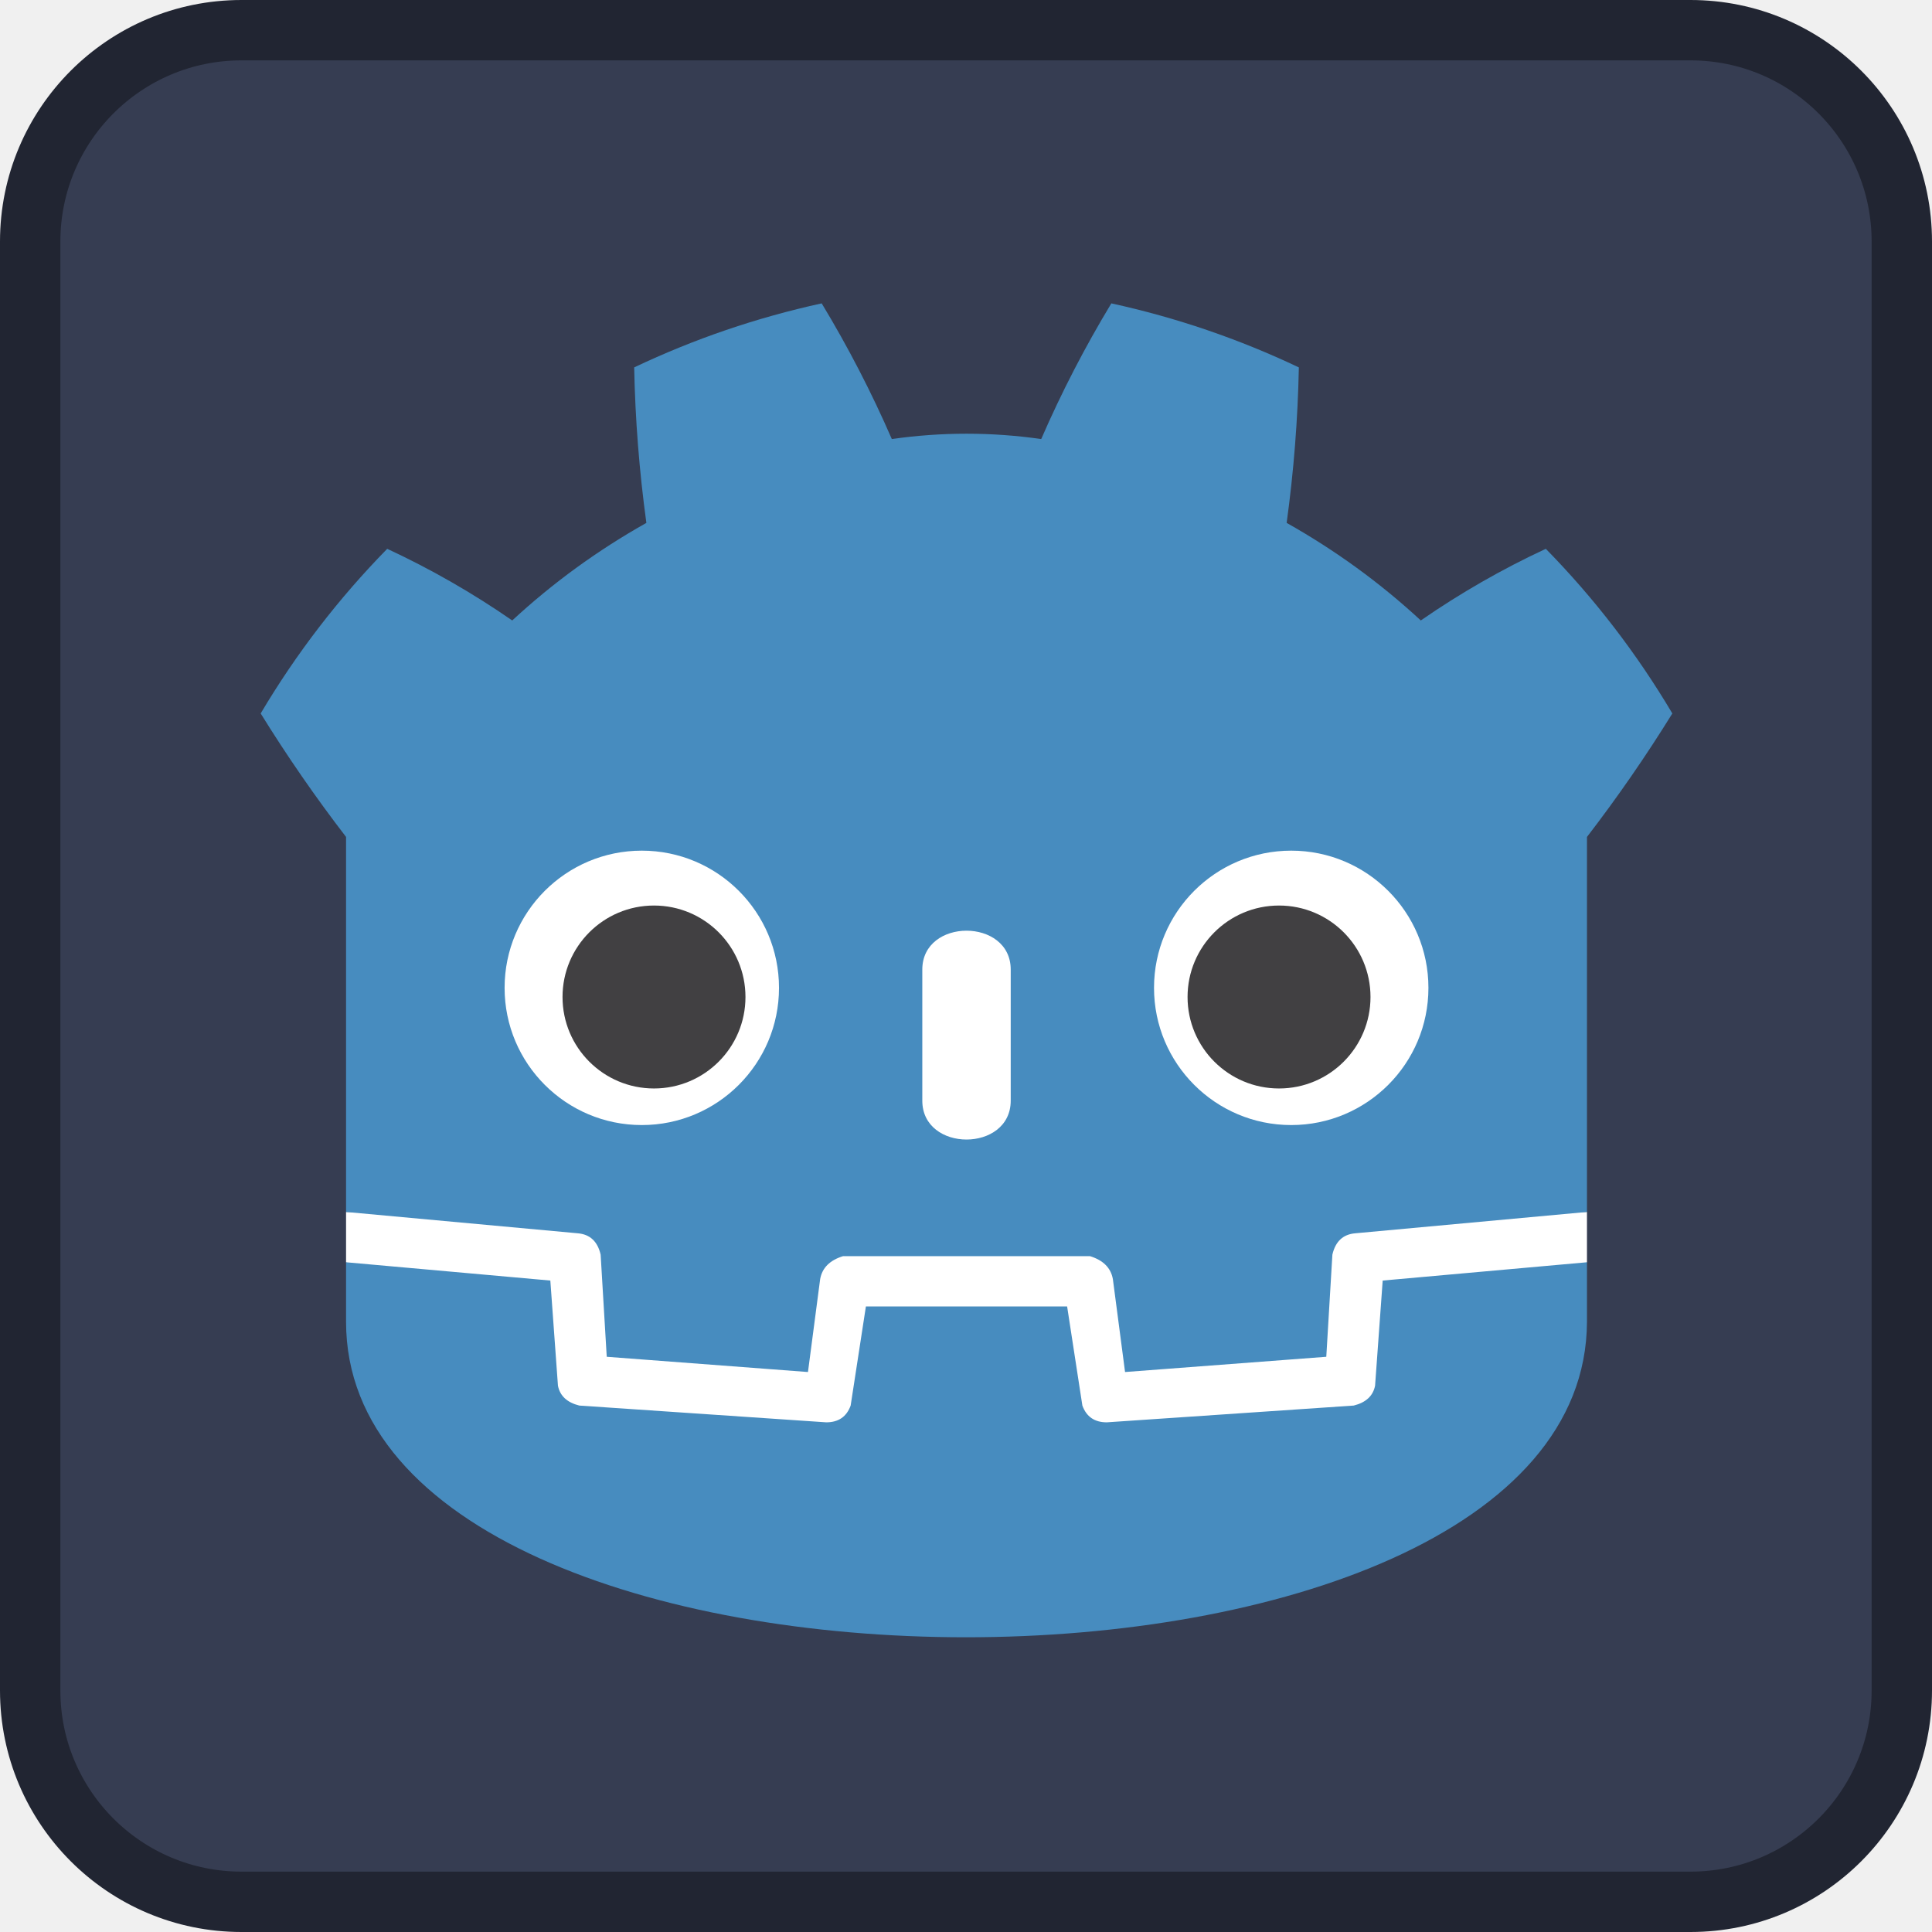
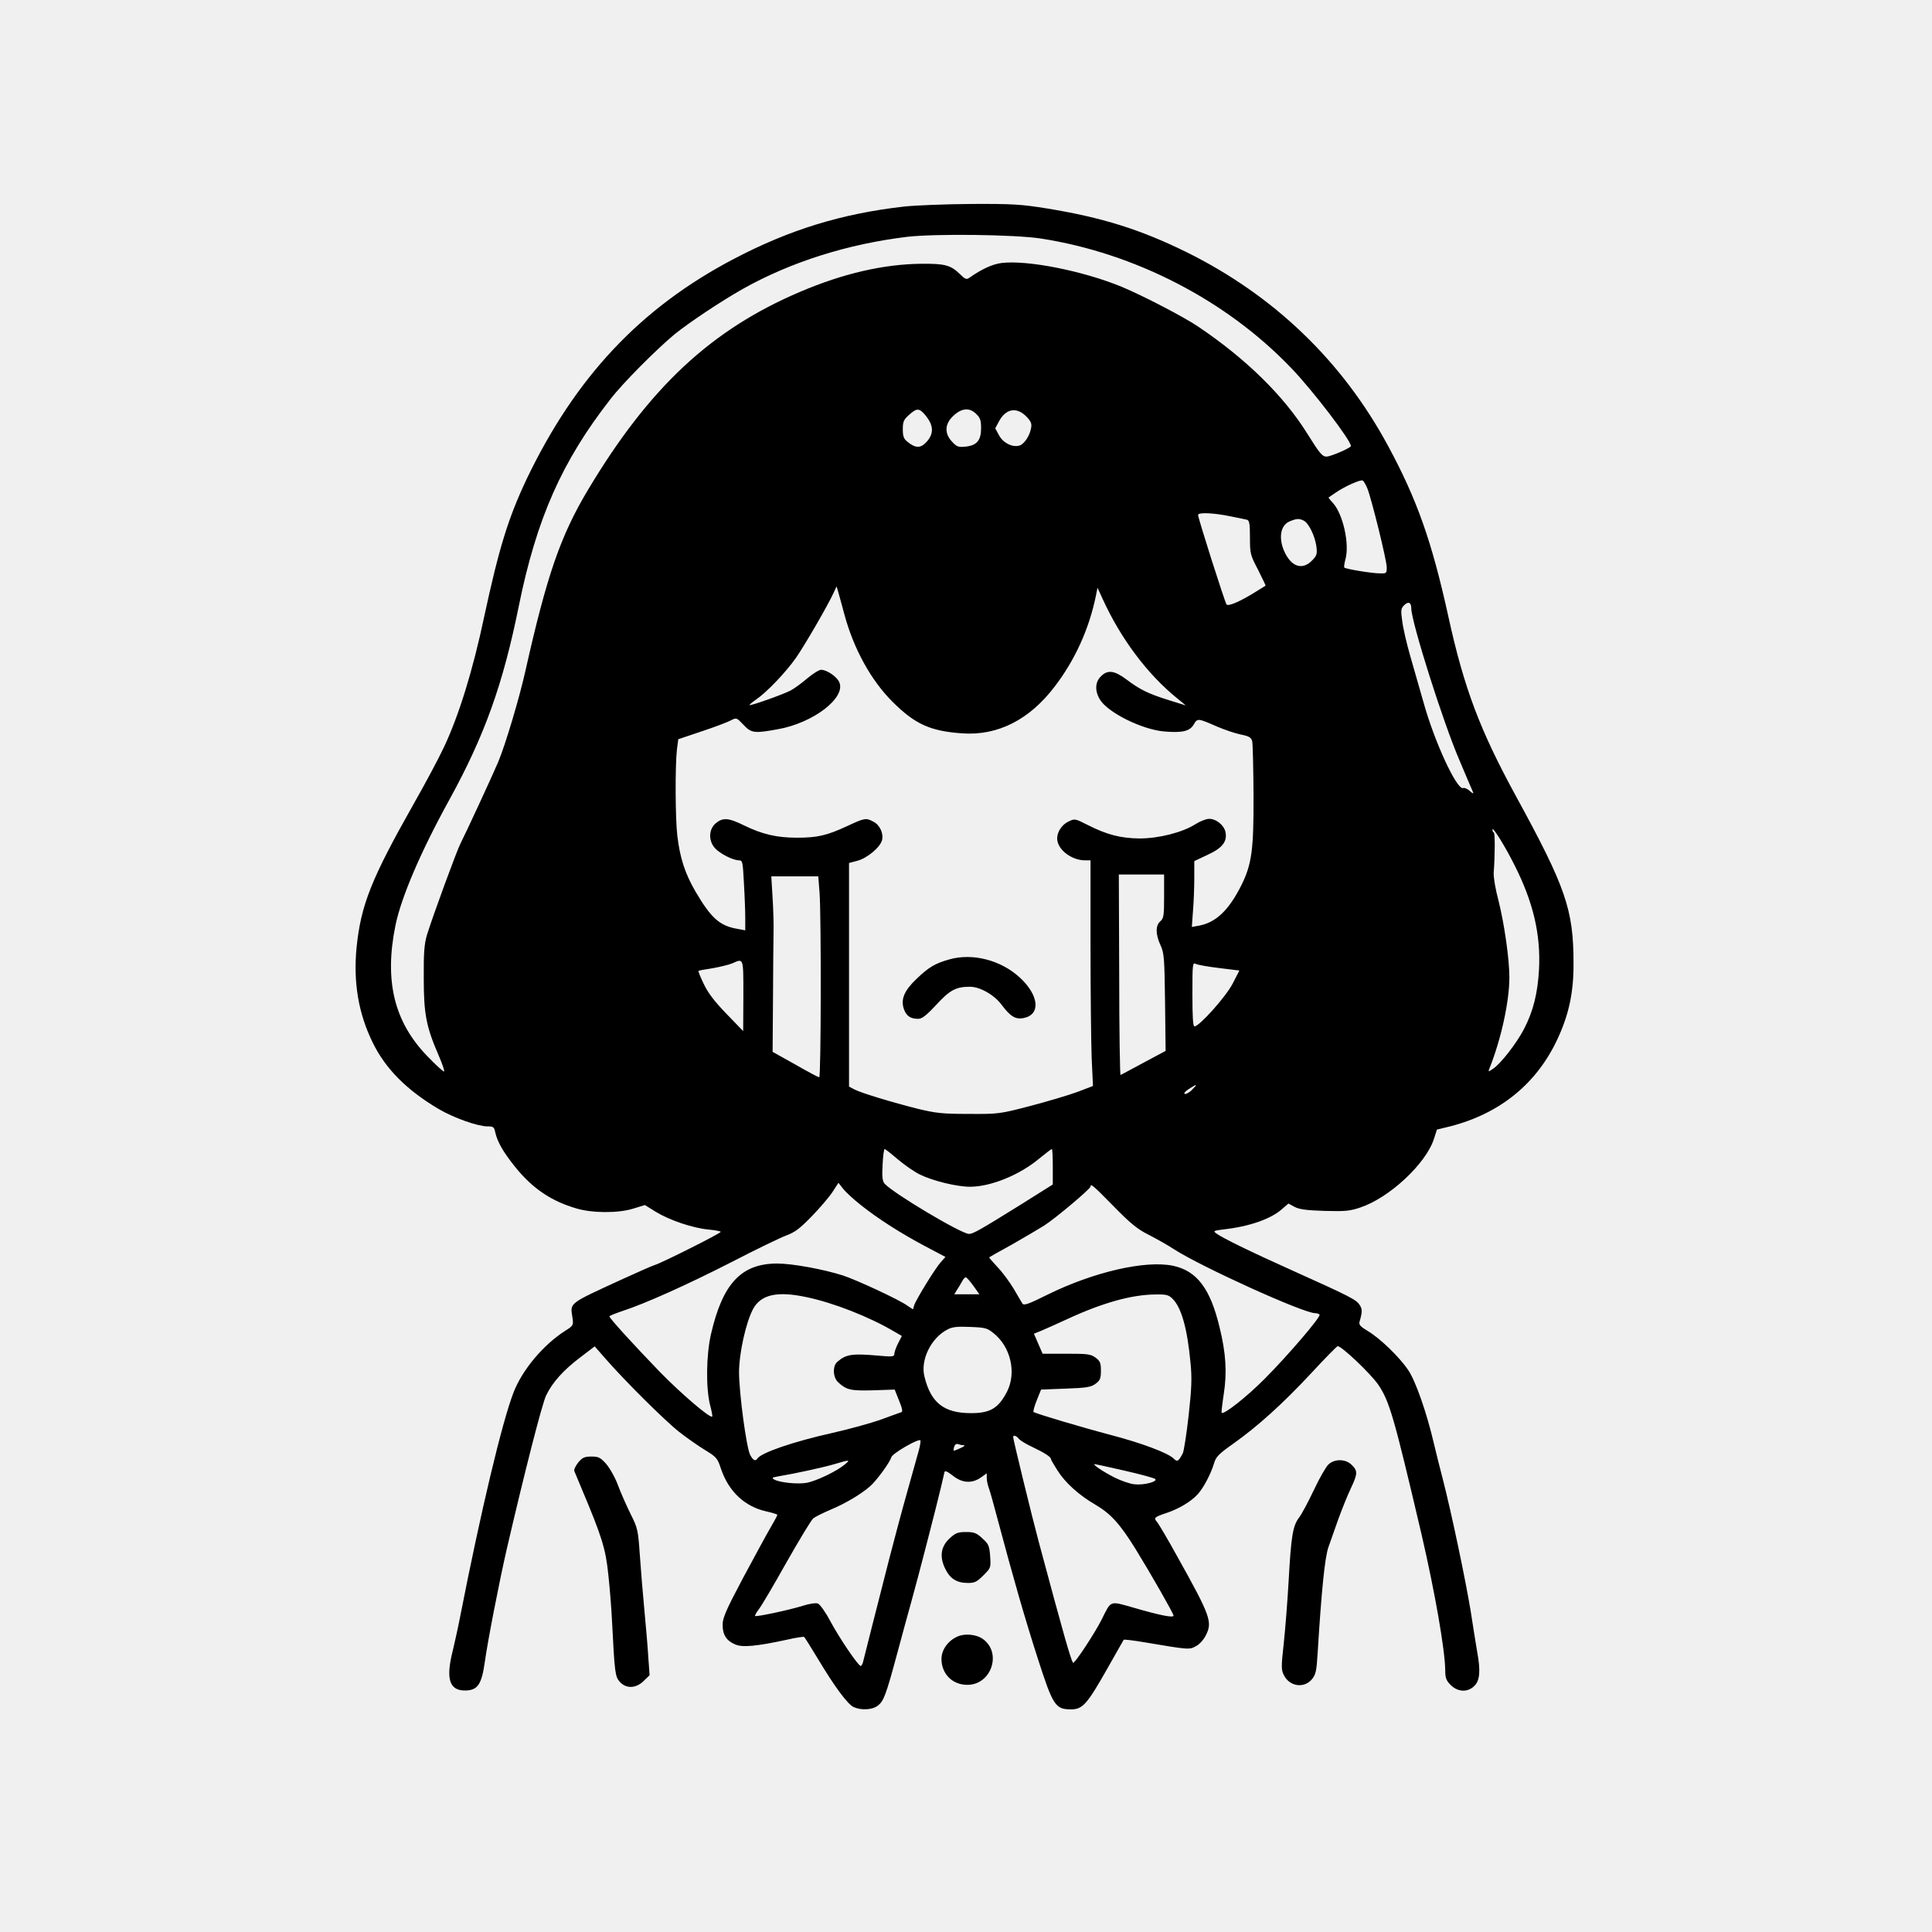
- <svg xmlns="http://www.w3.org/2000/svg" width="128" height="128">
-   <rect width="124" height="124" x="2" y="2" fill="#363d52" stroke="#212532" stroke-width="4" rx="14" />
-   <g fill="#fff" transform="translate(12.322 12.322)scale(.101)">
-     <path d="M105 673v33q407 354 814 0v-33z" />
-     <path fill="#478cbf" d="m105 673 152 14q12 1 15 14l4 67 132 10 8-61q2-11 15-15h162q13 4 15 15l8 61 132-10 4-67q3-13 15-14l152-14V427q30-39 56-81-35-59-83-108-43 20-82 47-40-37-88-64 7-51 8-102-59-28-123-42-26 43-46 89-49-7-98 0-20-46-46-89-64 14-123 42 1 51 8 102-48 27-88 64-39-27-82-47-48 49-83 108 26 42 56 81zm0 33v39c0 276 813 276 814 0v-39l-134 12-5 69q-2 10-14 13l-162 11q-12 0-16-11l-10-65H446l-10 65q-4 11-16 11l-162-11q-12-3-14-13l-5-69z" />
-     <path d="M483 600c0 34 58 34 58 0v-86c0-34-58-34-58 0z" />
-     <circle cx="725" cy="526" r="90" />
-     <circle cx="299" cy="526" r="90" />
-   </g>
-   <g fill="#414042" transform="translate(12.322 12.322)scale(.101)">
-     <circle cx="307" cy="532" r="60" />
-     <circle cx="717" cy="532" r="60" />
+ <svg xmlns="http://www.w3.org/2000/svg" version="1.0" width="1024pt" height="1024pt" viewBox="0 0 1024 1024" preserveAspectRatio="xMidYMid meet">
+   <g transform="translate(0,1024) scale(0.1,-0.1)" fill="#000000" stroke="none">
+     <path d="M4790 9145 c-332 -38 -606 -123 -900 -277 -496 -260 -841 -628 -1100 -1170 -97 -206 -145 -362 -224 -728 -60 -284 -134 -523 -213 -690 -27 -58 -99 -193 -160 -300 -225 -398 -280 -536 -303 -761 -18 -184 9 -349 85 -504 68 -140 181 -253 350 -353 80 -47 207 -92 258 -92 32 0 36 -3 42 -32 12 -52 42 -104 107 -185 91 -112 189 -179 323 -218 83 -25 222 -26 301 -1 l62 19 58 -36 c74 -45 196 -86 280 -94 35 -3 64 -9 64 -12 0 -8 -313 -165 -350 -176 -14 -4 -88 -37 -165 -72 -296 -136 -283 -126 -271 -206 6 -41 5 -43 -36 -69 -118 -75 -229 -207 -276 -328 -61 -157 -174 -632 -283 -1188 -11 -57 -29 -138 -39 -180 -38 -149 -19 -212 64 -212 68 0 89 32 106 154 15 108 76 422 116 596 94 405 187 770 209 815 34 69 90 132 181 201 l76 58 56 -64 c99 -114 315 -329 390 -388 39 -31 102 -75 138 -97 61 -37 67 -44 85 -99 41 -122 127 -202 242 -227 31 -7 57 -15 57 -18 0 -4 -17 -35 -38 -71 -21 -36 -86 -156 -145 -266 -89 -168 -107 -209 -107 -246 0 -53 21 -85 67 -104 38 -17 116 -9 273 25 47 11 88 17 92 15 3 -2 36 -55 73 -116 88 -147 158 -242 190 -256 40 -18 99 -15 128 8 31 24 43 56 102 275 25 94 59 217 75 275 32 113 133 504 158 610 8 36 16 71 18 78 3 9 17 2 45 -20 49 -39 101 -42 148 -9 l31 22 0 -25 c0 -13 5 -37 11 -53 6 -15 28 -95 50 -178 78 -293 141 -513 210 -727 80 -249 93 -268 176 -268 61 0 85 27 192 216 46 82 86 151 87 153 2 2 48 -3 101 -12 248 -42 246 -41 280 -23 19 9 42 34 54 58 36 71 26 101 -151 418 -50 91 -99 173 -107 183 -20 22 -16 26 53 49 64 22 126 59 161 97 30 31 72 111 88 166 10 34 25 49 100 102 131 93 263 212 413 373 74 80 138 145 142 145 22 0 176 -147 215 -204 60 -89 83 -169 230 -796 70 -302 124 -610 125 -718 0 -40 5 -54 29 -78 38 -38 91 -40 126 -4 28 27 33 80 15 176 -5 30 -21 128 -35 219 -26 160 -102 523 -149 705 -13 50 -34 132 -46 184 -38 163 -97 332 -136 389 -47 70 -150 169 -214 207 -40 24 -49 34 -44 50 15 52 15 67 0 89 -17 27 -49 44 -356 182 -225 101 -372 173 -404 197 -17 13 -14 14 40 21 135 15 249 55 307 106 l36 31 33 -18 c25 -13 63 -18 158 -21 108 -3 134 -1 190 18 153 51 347 231 390 363 l16 50 70 17 c265 68 460 227 570 465 60 129 85 248 84 400 0 284 -41 402 -305 885 -191 350 -275 571 -359 955 -88 399 -166 618 -318 900 -243 451 -606 800 -1072 1030 -243 119 -443 182 -736 230 -137 22 -181 25 -400 24 -135 -1 -297 -7 -360 -14z m725 -169 c500 -77 986 -328 1330 -688 114 -119 315 -382 315 -412 0 -10 -107 -56 -129 -56 -22 0 -35 14 -101 120 -125 201 -323 396 -578 568 -73 50 -292 164 -407 212 -204 84 -500 143 -637 126 -48 -6 -106 -33 -170 -78 -15 -11 -23 -8 -50 19 -49 48 -81 56 -203 55 -201 -2 -415 -51 -645 -149 -472 -201 -799 -507 -1124 -1050 -145 -243 -217 -450 -331 -958 -32 -144 -107 -395 -145 -485 -33 -77 -173 -380 -199 -430 -20 -38 -148 -388 -178 -485 -14 -48 -18 -93 -17 -230 0 -190 13 -257 79 -409 19 -44 32 -82 29 -85 -3 -3 -43 33 -88 80 -177 182 -230 400 -170 694 30 148 133 389 285 665 188 342 285 613 369 1029 94 462 228 766 486 1096 67 87 243 263 339 343 78 63 246 175 361 240 254 143 557 239 874 277 150 17 564 12 705 -9z m-618 -928 c51 -57 56 -103 15 -149 -32 -36 -59 -36 -103 0 -19 15 -24 29 -24 66 0 40 5 51 33 76 39 35 52 36 79 7z m278 -3 c20 -19 25 -34 25 -73 0 -66 -22 -92 -80 -99 -40 -4 -48 -2 -73 25 -43 45 -40 96 7 139 44 41 86 44 121 8z m268 -16 c23 -25 27 -36 21 -62 -8 -41 -38 -83 -62 -89 -37 -10 -86 15 -107 55 l-20 37 20 37 c37 69 96 78 148 22z m1804 -377 c22 -54 103 -382 103 -419 0 -32 -2 -33 -37 -32 -41 0 -181 23 -188 31 -2 2 0 22 6 43 23 81 -13 242 -67 300 -14 15 -24 28 -22 29 2 0 18 12 36 24 47 33 134 72 145 65 5 -3 16 -22 24 -41z m-729 -148 c42 -8 84 -17 92 -19 12 -4 15 -23 15 -94 0 -86 2 -93 43 -171 23 -46 41 -84 40 -84 -2 -1 -25 -16 -53 -33 -80 -50 -144 -78 -154 -67 -8 9 -151 457 -151 475 0 14 82 11 168 -7z m393 -24 c26 -14 58 -80 66 -135 5 -41 3 -49 -22 -75 -53 -55 -113 -34 -150 52 -29 70 -17 134 29 154 38 16 52 17 77 4z m-2436 -495 c49 -183 141 -350 255 -464 120 -120 201 -156 370 -168 189 -13 356 72 490 248 108 141 182 305 218 479 l9 45 27 -59 c97 -213 239 -401 396 -528 l45 -37 -90 28 c-108 34 -152 55 -225 110 -64 48 -100 52 -135 16 -31 -30 -33 -77 -5 -123 42 -69 223 -159 341 -169 95 -8 135 1 156 37 20 34 21 34 126 -12 38 -16 93 -35 123 -41 45 -9 56 -16 61 -36 3 -13 6 -141 7 -285 1 -292 -9 -367 -66 -481 -66 -130 -133 -194 -222 -211 l-39 -7 6 84 c4 46 7 125 7 175 l0 90 70 33 c79 36 106 71 95 122 -8 36 -49 69 -86 69 -16 0 -49 -13 -74 -29 -68 -43 -193 -75 -295 -75 -98 1 -172 19 -274 71 -67 34 -70 35 -102 19 -41 -19 -68 -67 -59 -105 11 -53 81 -101 146 -101 l29 0 0 -448 c0 -247 3 -516 6 -599 l7 -149 -84 -32 c-46 -17 -158 -50 -249 -74 -161 -42 -168 -43 -325 -42 -140 0 -174 4 -270 27 -135 34 -301 84 -337 103 l-28 15 0 592 0 593 45 12 c52 14 120 71 130 109 9 36 -12 81 -46 98 -39 21 -46 20 -140 -24 -108 -50 -158 -61 -266 -61 -105 0 -183 18 -279 65 -83 41 -113 43 -151 11 -37 -32 -39 -93 -3 -132 28 -30 94 -63 126 -64 20 0 21 -7 27 -122 4 -66 7 -150 7 -185 l0 -64 -37 7 c-98 16 -143 56 -227 199 -54 93 -82 176 -96 295 -11 92 -12 373 -2 459 l7 53 125 42 c69 23 138 49 154 58 29 15 30 15 66 -23 42 -45 58 -47 183 -24 188 33 363 168 325 250 -13 29 -66 65 -96 65 -11 0 -44 -21 -74 -46 -29 -25 -69 -54 -88 -64 -43 -22 -212 -82 -217 -77 -2 2 14 15 34 29 55 37 157 143 213 223 46 66 173 285 201 349 l13 28 7 -23 c4 -13 19 -69 34 -124z m3005 31 c0 -71 169 -606 256 -807 36 -85 68 -161 72 -169 3 -8 -4 -5 -17 7 -13 12 -29 19 -36 16 -33 -12 -152 245 -210 454 -20 70 -52 182 -71 248 -19 66 -38 149 -42 184 -8 56 -7 66 10 83 22 22 38 16 38 -16z m547 -1361 c99 -195 140 -368 130 -554 -7 -127 -31 -222 -80 -316 -41 -78 -124 -184 -164 -210 -25 -17 -26 -17 -19 1 62 155 106 355 106 484 0 97 -27 285 -58 408 -16 59 -27 125 -25 147 7 97 7 207 1 212 -5 2 -8 10 -8 16 1 18 66 -86 117 -188z m-1857 -165 c0 -103 -2 -117 -20 -133 -26 -22 -26 -69 1 -127 19 -41 21 -67 24 -302 l3 -258 -116 -62 c-64 -35 -120 -64 -123 -66 -3 -1 -7 237 -7 530 l-2 533 120 0 120 0 0 -115z m-1826 16 c9 -127 8 -976 -2 -976 -4 0 -61 30 -127 68 l-120 67 2 285 c1 157 2 314 3 350 1 36 -1 117 -5 180 l-7 115 125 0 124 0 7 -89z m-404 -543 l-1 -188 -89 92 c-63 65 -98 111 -120 158 -18 37 -30 68 -28 69 1 2 35 8 74 14 39 7 86 18 105 26 61 27 59 33 59 -171z m2523 146 l106 -13 -36 -70 c-36 -69 -176 -226 -202 -226 -8 0 -11 51 -11 170 0 162 1 170 18 161 10 -5 66 -15 125 -22z m-145 -645 c-14 -15 -32 -24 -38 -22 -8 2 1 13 21 26 45 29 49 28 17 -4z m-1558 -370 c36 -30 88 -66 115 -79 69 -34 197 -65 266 -65 110 0 263 62 368 150 33 27 63 50 66 50 3 0 5 -42 5 -94 l0 -94 -167 -105 c-220 -137 -256 -157 -277 -157 -41 0 -406 218 -448 267 -11 14 -14 37 -10 101 2 45 7 82 11 82 3 0 35 -25 71 -56z m-200 -239 c90 -72 211 -150 343 -220 l108 -57 -24 -27 c-28 -30 -131 -197 -142 -230 l-6 -21 -30 20 c-42 31 -271 137 -342 160 -104 33 -268 63 -347 63 -191 0 -290 -105 -352 -376 -25 -111 -27 -281 -5 -372 9 -33 14 -61 12 -63 -11 -11 -167 123 -280 239 -136 141 -265 282 -265 292 0 3 30 15 68 28 123 40 345 140 580 260 127 66 258 129 290 141 46 17 72 37 135 102 43 44 93 103 110 129 l31 48 24 -31 c13 -17 54 -55 92 -85z m1343 -9 c90 -92 126 -121 184 -150 39 -20 100 -54 135 -77 144 -93 686 -339 748 -339 10 0 21 -4 24 -8 7 -12 -164 -212 -289 -338 -95 -96 -219 -194 -230 -182 -2 2 3 46 11 98 18 115 12 217 -22 355 -49 205 -120 299 -246 326 -147 31 -423 -33 -666 -153 -101 -50 -125 -59 -133 -47 -5 8 -26 43 -46 78 -21 35 -59 87 -85 114 -26 28 -47 52 -45 53 1 1 55 32 121 68 65 37 141 82 170 100 62 40 246 195 246 207 0 18 14 6 123 -105z m-744 -421 l32 -45 -67 0 -66 0 14 23 c8 12 20 32 27 45 6 12 15 22 20 22 4 0 22 -20 40 -45z m-885 -60 c144 -30 332 -104 463 -181 l43 -25 -20 -39 c-11 -22 -20 -47 -20 -56 0 -15 -10 -16 -87 -9 -137 12 -169 7 -215 -33 -26 -22 -24 -83 5 -109 44 -40 65 -45 184 -42 l115 4 23 -58 c17 -41 21 -59 12 -62 -7 -2 -55 -20 -108 -39 -53 -19 -169 -51 -258 -71 -206 -46 -378 -105 -397 -136 -10 -16 -23 -9 -38 20 -20 38 -58 323 -59 436 0 103 37 268 75 338 42 76 128 95 282 62z m1942 -10 c46 -47 77 -156 94 -339 8 -80 6 -134 -10 -278 -11 -98 -25 -189 -31 -201 -23 -43 -29 -47 -48 -28 -30 30 -168 82 -336 126 -145 38 -390 111 -407 121 -3 2 4 30 17 62 l23 57 130 5 c113 4 135 8 159 26 24 18 28 28 28 69 0 41 -4 51 -28 69 -26 19 -42 21 -155 21 l-126 0 -23 53 -23 53 37 15 c21 9 85 37 143 64 184 85 338 128 463 129 60 1 71 -2 93 -24z m-949 -182 c90 -72 121 -208 71 -308 -46 -89 -89 -115 -191 -115 -143 0 -213 54 -247 193 -23 88 35 207 123 251 24 13 52 16 119 13 80 -3 91 -6 125 -34z m134 -560 c8 -9 41 -29 74 -44 61 -29 95 -51 95 -62 0 -4 16 -31 35 -61 41 -65 114 -131 202 -182 79 -46 130 -102 211 -233 79 -128 202 -343 202 -354 0 -13 -70 1 -205 40 -137 39 -124 43 -176 -61 -38 -75 -146 -239 -152 -229 -14 25 -49 147 -182 643 -35 130 -135 540 -135 553 0 13 17 8 31 -10z m-531 -60 c-7 -26 -35 -126 -62 -222 -27 -95 -69 -253 -94 -350 -62 -242 -130 -510 -138 -543 -3 -16 -10 -28 -14 -28 -13 0 -114 149 -162 239 -26 49 -54 87 -65 92 -12 4 -46 -1 -80 -12 -70 -22 -247 -60 -253 -54 -2 2 7 19 21 37 14 18 80 130 146 248 67 118 130 222 141 232 11 9 54 30 96 48 76 32 157 80 205 122 34 29 105 126 113 154 6 21 143 100 154 90 3 -3 -1 -27 -8 -53z m238 27 c9 -1 2 -7 -17 -15 -42 -19 -40 -19 -34 6 4 12 11 18 20 15 8 -3 22 -6 31 -6z m-633 -104 c-44 -36 -148 -85 -198 -95 -48 -9 -144 1 -173 17 -16 9 -12 11 21 17 85 14 233 46 295 64 86 26 90 25 55 -3z m1486 -31 c84 -19 157 -39 162 -44 14 -14 -61 -34 -110 -28 -24 2 -72 19 -106 36 -61 31 -119 70 -105 71 4 0 76 -16 159 -35z" />
+     <path d="M5032 5155 c-76 -21 -109 -41 -174 -103 -66 -63 -85 -109 -67 -161 13 -36 35 -51 75 -51 21 0 43 17 97 75 72 78 104 95 178 95 53 0 129 -43 168 -96 47 -62 73 -78 116 -70 92 18 83 120 -20 215 -100 92 -250 131 -373 96z" />
+     <path d="M3065 2489 c-14 -18 -24 -38 -21 -46 3 -7 21 -51 40 -96 106 -252 126 -315 140 -451 8 -72 17 -185 20 -251 14 -273 16 -292 42 -320 34 -37 86 -34 126 6 l31 30 -7 97 c-3 53 -13 167 -21 252 -8 85 -19 216 -24 291 -9 129 -11 140 -49 215 -21 43 -52 112 -67 153 -15 41 -44 91 -63 113 -30 33 -40 38 -77 38 -36 0 -48 -5 -70 -31z" />
+     <path d="M7041 2478 c-13 -12 -48 -73 -77 -135 -30 -63 -65 -129 -79 -147 -33 -43 -42 -99 -55 -336 -6 -107 -18 -257 -26 -332 -14 -124 -13 -140 1 -167 30 -60 106 -71 148 -22 21 26 25 42 31 143 20 326 38 505 57 558 11 30 35 98 53 150 19 52 48 124 65 160 37 78 38 94 6 125 -32 33 -91 34 -124 3z" />
+     <path d="M5034 2087 c-47 -43 -56 -97 -24 -162 26 -53 61 -75 121 -75 35 0 47 6 81 40 40 40 40 41 36 101 -4 56 -8 65 -41 95 -31 29 -44 34 -87 34 -43 0 -56 -5 -86 -33z" />
+     <path d="M5075 1566 c-51 -22 -85 -71 -85 -119 0 -79 58 -137 137 -137 130 0 186 175 78 246 -34 22 -94 27 -130 10z" />
  </g>
</svg>
